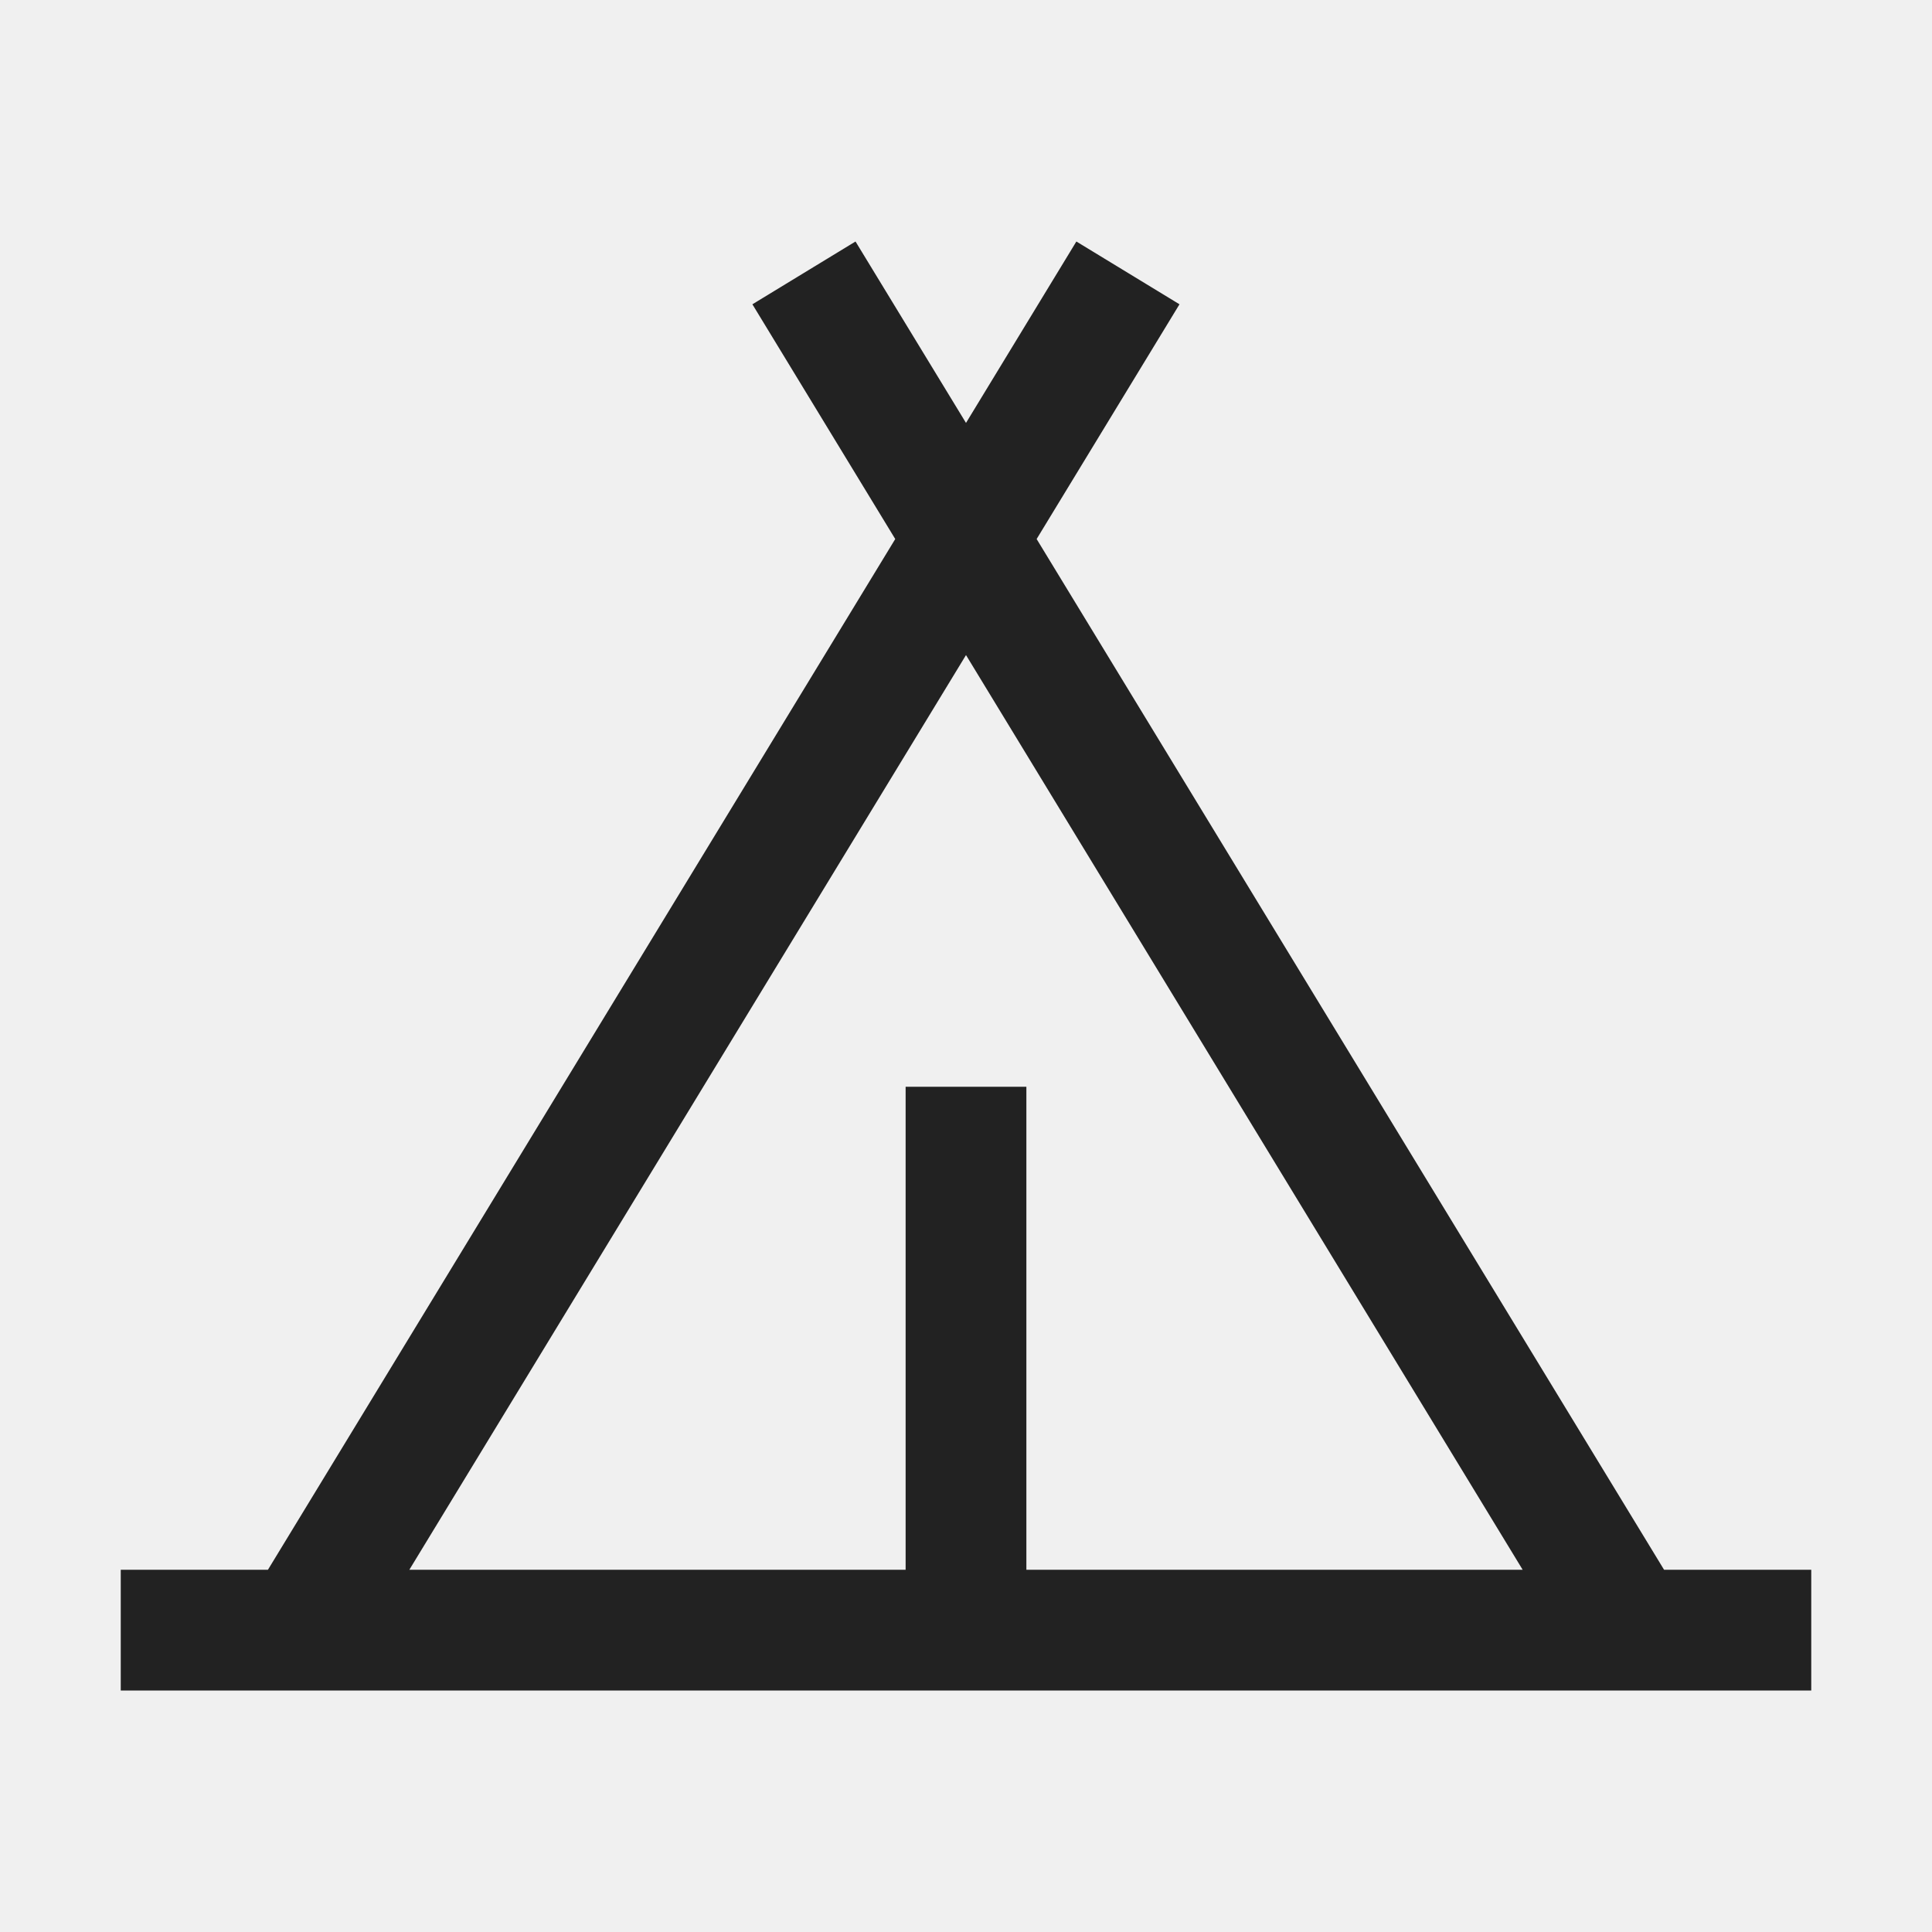
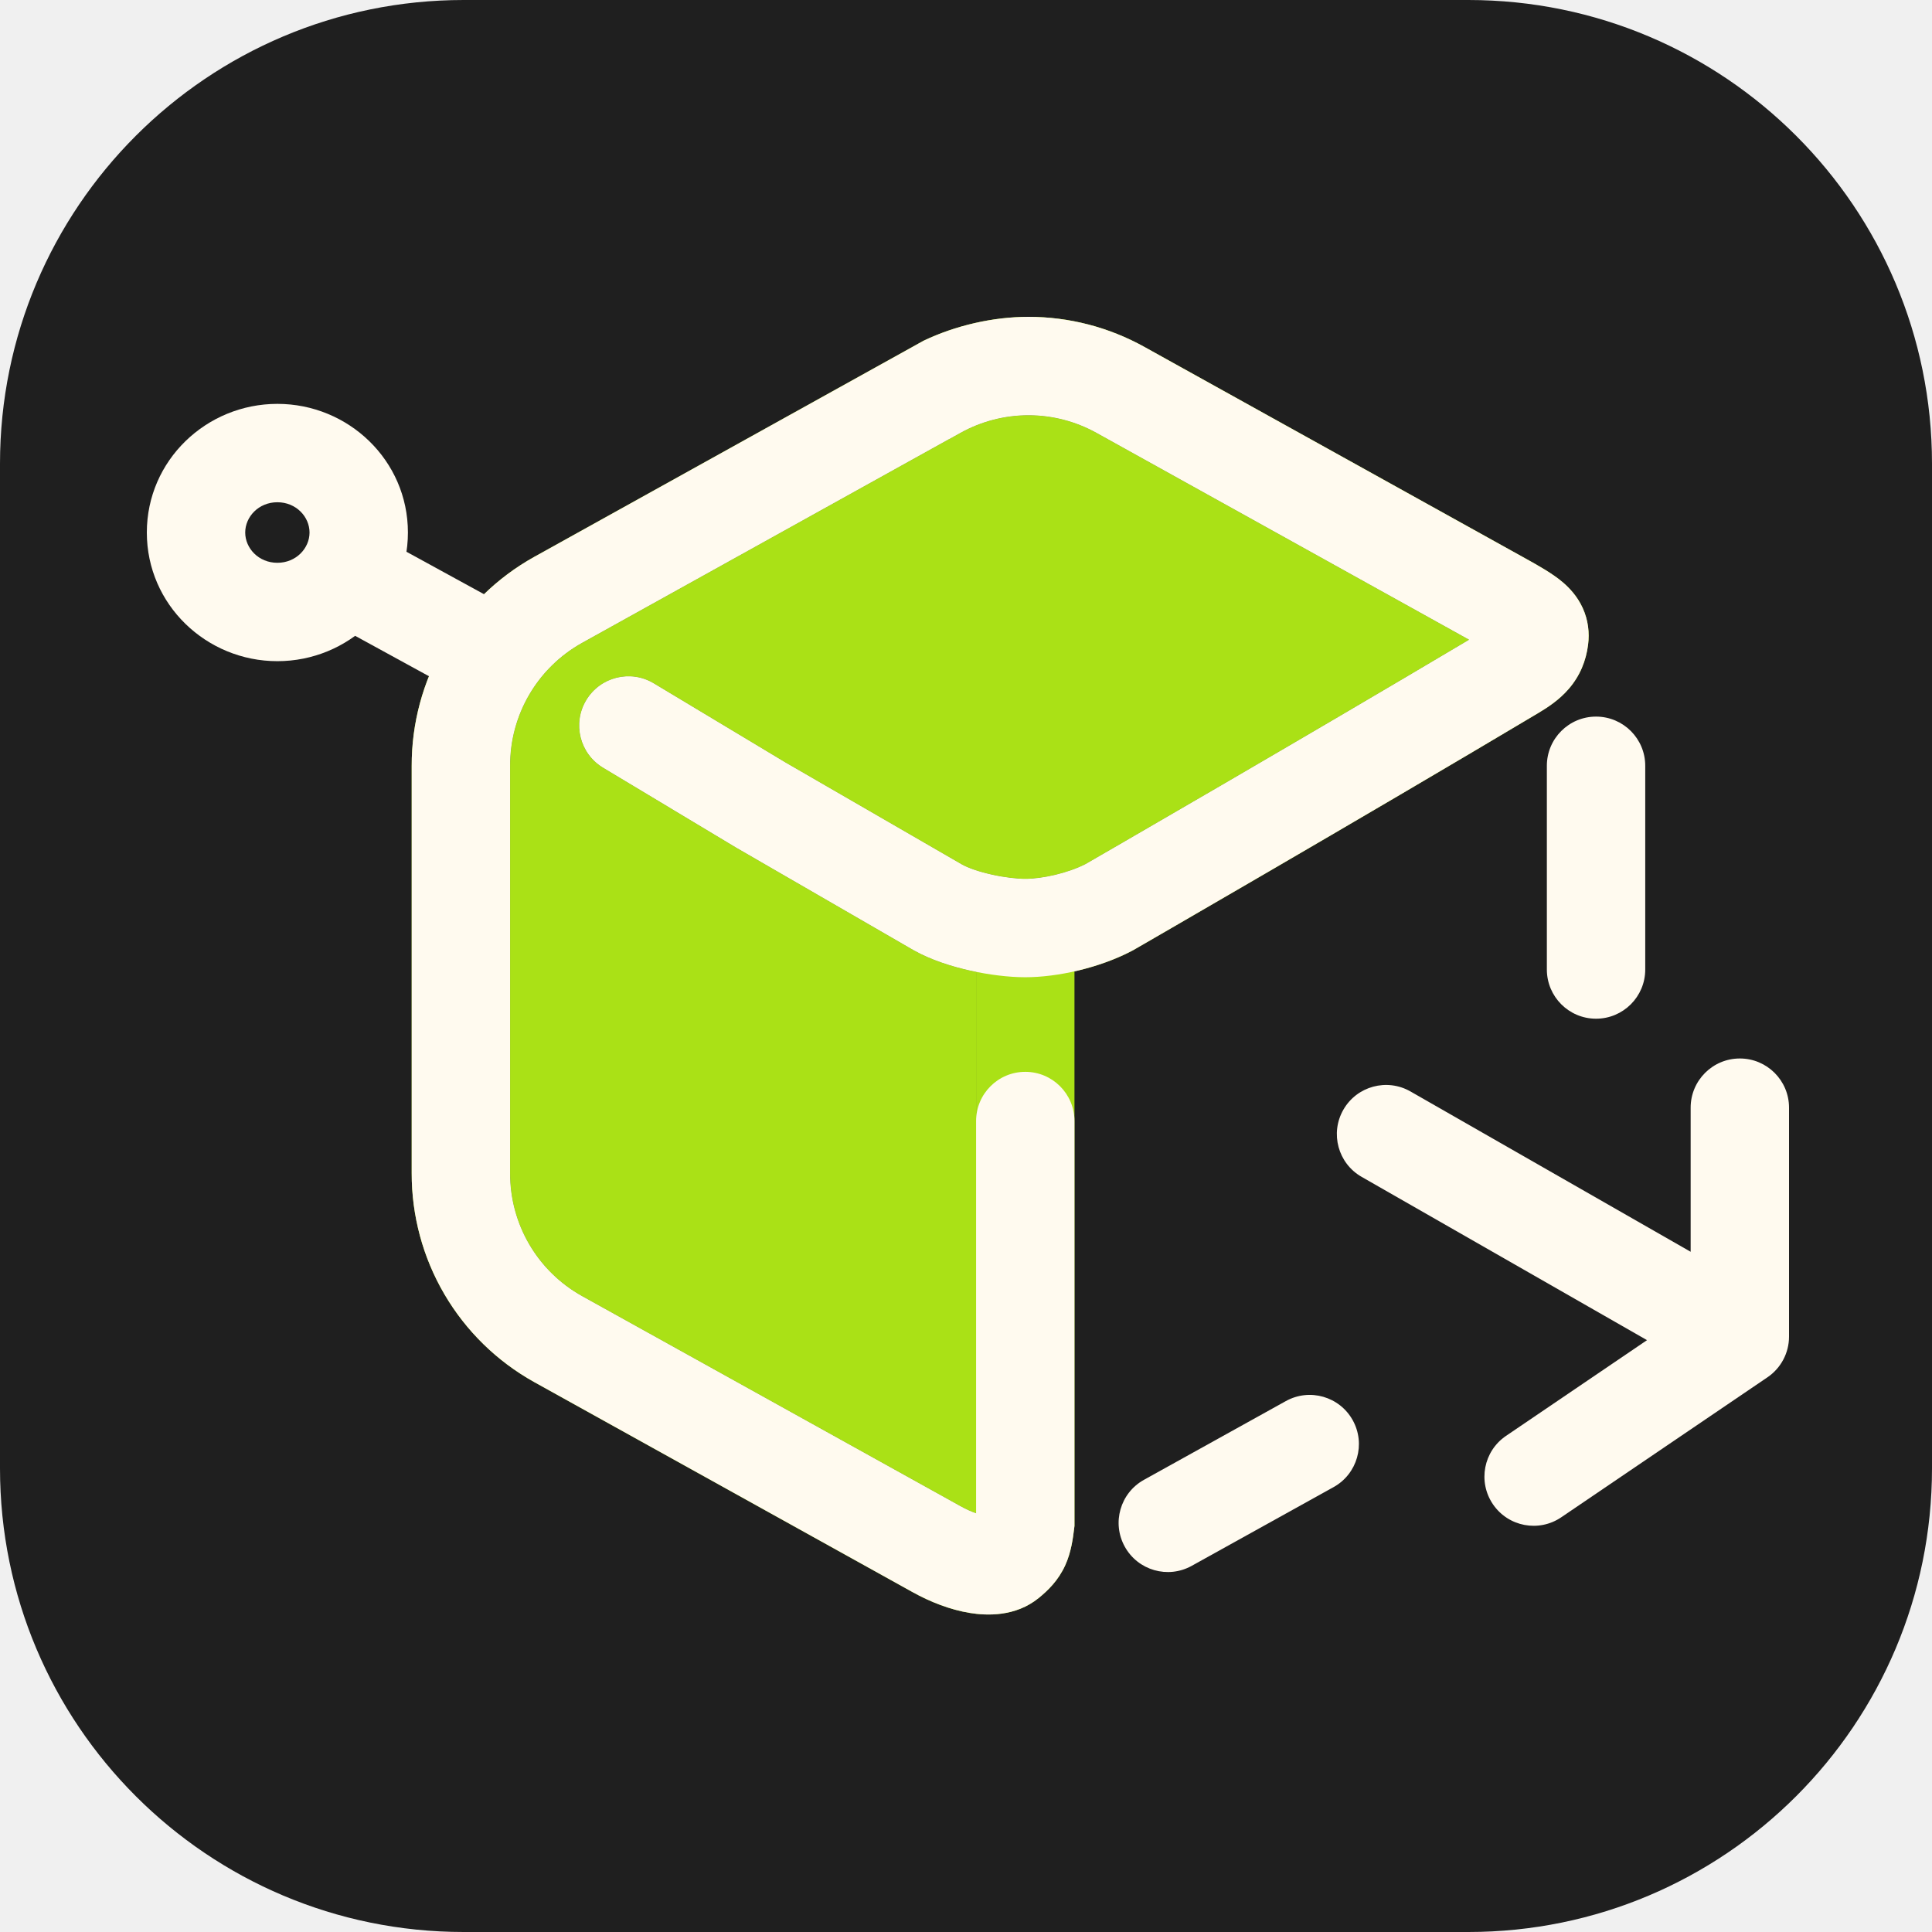
- <svg xmlns="http://www.w3.org/2000/svg" viewBox="0 0 32 32">
-   <style>
-     path { fill: #222; }
-     @media (prefers-color-scheme: dark) {
-       path { fill: #ffffff; }
-     }
-   </style>
-   <path d="M27.562 26L17.17 8.928l2.366-3.888L17.828 4L16 7.005L14.17 4l-1.708 1.04l2.366 3.888L4.438 26H2v2h28v-2zM16 10.85L25.22 26H17v-8h-2v8H6.78z" />
+ <svg xmlns="http://www.w3.org/2000/svg" width="500" height="500" viewBox="0 0 500 500" fill="none">
+   <g clip-path="url(#clip0_1089_819)">
+     <path d="M382.812 0H117.188C52.467 0 0 52.467 0 117.188V382.812C0 447.533 52.467 500 117.188 500H382.812C447.533 500 500 447.533 500 382.812V117.188C500 52.467 447.533 0 382.812 0Z" fill="#1F1F1F" />
+     <path fill-rule="evenodd" clip-rule="evenodd" d="M296.168 89.781C286.992 84.678 276.667 82 266.167 82C256.967 82 247.293 84.239 239.017 88.181L188.621 116.159L138.226 144.137L138.216 144.142C128.591 149.508 120.577 157.353 115.008 166.863C109.442 176.367 106.521 187.188 106.548 198.202V303.616C106.525 314.627 109.447 325.444 115.013 334.945C120.582 344.451 128.594 352.293 138.216 357.657L138.226 357.663L236.156 412.028L236.167 412.035C240.773 414.596 245.914 416.595 250.947 417.422C255.329 418.142 262.775 418.468 268.807 413.57C271.229 411.603 273.916 409.007 275.711 405.027C277.232 401.653 277.672 398.12 277.966 395.755L278.072 394.9V253.371V251.391C283.229 250.236 288.452 248.439 292.977 246.06L293.198 245.944L293.415 245.819L293.417 245.818L294.085 245.432L294.756 245.045L296.022 244.314C297.711 243.337 300.176 241.912 303.277 240.116C309.48 236.525 318.231 231.449 328.427 225.511C348.814 213.64 375.006 198.307 398.168 184.495C400.454 183.131 403.504 181.171 406.015 178.252C408.882 174.918 410.47 171.057 411 166.816C411.374 163.826 411.067 160.548 409.588 157.321C408.197 154.288 406.157 152.155 404.461 150.706C401.77 148.408 398.036 146.335 394.939 144.614L394.928 144.609C394.653 144.456 394.383 144.306 394.119 144.159L394.109 144.153L296.179 89.788L296.168 89.781ZM251.106 251.195C246.36 250.138 240.933 248.447 236.381 245.871L236.33 245.842L190.407 219.296L156.079 198.675C150.052 195.054 148.101 187.233 151.722 181.206C155.342 175.179 163.163 173.229 169.19 176.849L203.334 197.36L248.961 223.735C250.473 224.581 253.185 225.573 256.646 226.344C260.05 227.103 263.266 227.447 265.342 227.447C269.697 227.447 276.334 225.986 280.933 223.626L281.356 223.382L281.65 223.212C282.066 222.971 282.614 222.655 283.283 222.268C284.967 221.296 287.425 219.874 290.519 218.083C296.707 214.5 305.44 209.434 315.615 203.509C334.537 192.491 358.423 178.511 380.207 165.557L283.799 112.036C278.407 109.036 272.338 107.461 266.167 107.461C259.997 107.461 253.928 109.036 248.536 112.036L245.65 113.642H245.61L150.613 166.381L150.605 166.385C144.954 169.538 140.249 174.145 136.979 179.729C133.707 185.316 131.991 191.677 132.009 198.151L132.009 198.168V303.645L132.009 303.661C131.993 310.133 133.711 316.491 136.982 322.076C140.251 327.656 144.954 332.261 150.602 335.412L150.613 335.419L248.536 389.78C250.024 390.608 251.413 391.217 252.611 391.637V252.908V251.515C252.108 251.413 251.605 251.307 251.106 251.195Z" fill="#AAE116" />
+     <path d="M236.381 245.871C240.933 248.447 246.36 250.138 251.106 251.195C251.605 251.307 252.108 251.413 252.611 251.515V252.908V391.637C251.413 391.217 250.024 390.608 248.536 389.78L150.613 335.419L150.602 335.412C144.954 332.261 140.251 327.656 136.982 322.076C133.711 316.491 131.993 310.133 132.009 303.661L132.009 303.645V198.168L132.009 198.151C131.991 191.677 133.707 185.316 136.979 179.729C140.249 174.145 144.954 169.538 150.605 166.385L150.613 166.381L245.61 113.642H245.65L248.536 112.036C253.928 109.036 259.997 107.461 266.167 107.461C272.338 107.461 278.407 109.036 283.799 112.036L380.207 165.557C358.423 178.511 334.537 192.491 315.615 203.509C305.44 209.434 296.707 214.5 290.519 218.083C287.425 219.874 284.967 221.296 283.283 222.268C282.614 222.655 282.066 222.971 281.65 223.212L281.356 223.382L280.933 223.626C276.334 225.986 269.697 227.447 265.342 227.447C263.266 227.447 260.05 227.103 256.646 226.344C253.185 225.573 250.473 224.581 248.961 223.735L203.334 197.36L169.19 176.849C163.163 173.229 155.342 175.179 151.722 181.206C148.101 187.233 150.052 195.054 156.079 198.675L190.407 219.296L236.33 245.842L236.381 245.871Z" fill="#AAE116" />
+     <path fill-rule="evenodd" clip-rule="evenodd" d="M425.787 198.186C425.787 191.155 420.087 185.456 413.056 185.456C406.026 185.456 400.326 191.155 400.326 198.186V250.908C400.326 257.939 406.026 263.639 413.056 263.639C420.087 263.639 425.787 257.939 425.787 250.908V198.186ZM345.132 384.861C351.279 381.449 353.497 373.7 350.085 367.552C346.674 361.405 338.924 359.187 332.777 362.599L296.052 382.98C289.905 386.391 287.687 394.141 291.099 400.288C294.511 406.436 302.26 408.654 308.407 405.242L345.132 384.861Z" fill="#FFFAEF" />
+     <path d="M296.168 89.781C286.992 84.678 276.667 82 266.167 82C256.97 82 247.291 84.241 239.017 88.181L138.226 144.137L138.216 144.142C128.591 149.508 120.577 157.353 115.008 166.863C109.442 176.367 106.521 187.188 106.548 198.202V303.616C106.525 314.627 109.447 325.444 115.013 334.945C120.582 344.451 128.594 352.293 138.216 357.657L138.226 357.663L236.156 412.028L236.167 412.035C240.773 414.596 245.914 416.595 250.947 417.422C255.329 418.142 262.775 418.468 268.807 413.57C271.229 411.603 273.916 409.007 275.711 405.027C277.232 401.653 277.672 398.12 277.966 395.755L278.072 394.9V290.12C278.072 283.089 272.373 277.39 265.342 277.39C258.311 277.39 252.611 283.089 252.611 290.12V391.637C251.413 391.217 250.024 390.608 248.536 389.78L150.613 335.419L150.602 335.412C144.954 332.261 140.251 327.656 136.982 322.076C133.711 316.491 131.993 310.133 132.009 303.661L132.009 303.645V198.168L132.009 198.151C131.991 191.677 133.707 185.316 136.979 179.729C140.249 174.145 144.954 169.538 150.605 166.385L150.613 166.381L245.61 113.642H245.65L248.536 112.036C253.928 109.036 259.997 107.461 266.167 107.461C272.338 107.461 278.407 109.036 283.799 112.036L380.207 165.557C358.423 178.511 334.537 192.491 315.615 203.509C305.44 209.434 296.707 214.5 290.519 218.083C287.425 219.874 284.967 221.296 283.283 222.268C282.614 222.655 282.066 222.971 281.65 223.212L281.356 223.382L280.933 223.626C276.334 225.986 269.697 227.447 265.342 227.447C263.266 227.447 260.05 227.103 256.646 226.344C253.185 225.573 250.473 224.581 248.961 223.735L203.334 197.36L169.19 176.849C163.163 173.229 155.342 175.179 151.722 181.206C148.101 187.233 150.052 195.054 156.079 198.675L190.407 219.296L236.33 245.842L236.381 245.871C240.933 248.447 246.36 250.138 251.106 251.195C255.938 252.272 261.04 252.908 265.342 252.908C273.68 252.908 284.54 250.495 292.977 246.06L293.198 245.944L293.415 245.819L293.417 245.818L294.085 245.432L294.756 245.045L296.022 244.314C297.711 243.337 300.176 241.912 303.277 240.116C309.48 236.525 318.231 231.449 328.427 225.511C348.814 213.64 375.006 198.307 398.168 184.495C400.454 183.131 403.504 181.171 406.015 178.252C408.882 174.918 410.47 171.057 411 166.816C411.374 163.826 411.067 160.548 409.588 157.321C408.197 154.288 406.157 152.155 404.461 150.706C401.77 148.408 398.036 146.335 394.939 144.614L394.928 144.609C394.653 144.456 394.383 144.306 394.119 144.159L394.109 144.153L296.179 89.788L296.168 89.781Z" fill="#FFFAEF" />
+     <path fill-rule="evenodd" clip-rule="evenodd" d="M81.671 144.437C85.046 138.269 92.782 136.004 98.95 139.379L124.9 153.579C131.068 156.954 133.332 164.689 129.958 170.857C126.583 177.025 118.847 179.289 112.679 175.914L86.728 161.715C80.561 158.34 78.296 150.604 81.671 144.437Z" fill="#FFFAEF" />
+     <path fill-rule="evenodd" clip-rule="evenodd" d="M71.784 129.982C66.903 129.982 63.461 133.77 63.461 137.816C63.461 141.862 66.903 145.65 71.784 145.65C76.666 145.65 80.108 141.862 80.108 137.816C80.108 133.77 76.666 129.982 71.784 129.982ZM38 137.816C38 119.147 53.41 104.521 71.784 104.521C90.159 104.521 105.569 119.147 105.569 137.816C105.569 156.485 90.159 171.111 71.784 171.111C53.41 171.111 38 156.485 38 137.816Z" fill="#FFFAEF" />
+     <path fill-rule="evenodd" clip-rule="evenodd" d="M450.269 273.934C457.3 273.934 463 279.633 463 286.664V345.909C463 350.127 460.91 354.072 457.42 356.441L404.05 392.675C398.233 396.624 390.316 395.11 386.367 389.293C382.418 383.476 383.932 375.559 389.749 371.61L426.247 346.831L352.386 304.568C346.283 301.077 344.167 293.299 347.659 287.196C351.15 281.094 358.928 278.978 365.031 282.469L437.539 323.958V286.664C437.539 279.633 443.239 273.934 450.269 273.934Z" fill="#FFFAEF" />
+   </g>
+   <defs>
+     <clipPath id="clip0_1089_819">
+       <rect width="500" height="500" rx="120" fill="white" />
+     </clipPath>
+   </defs>
</svg>
